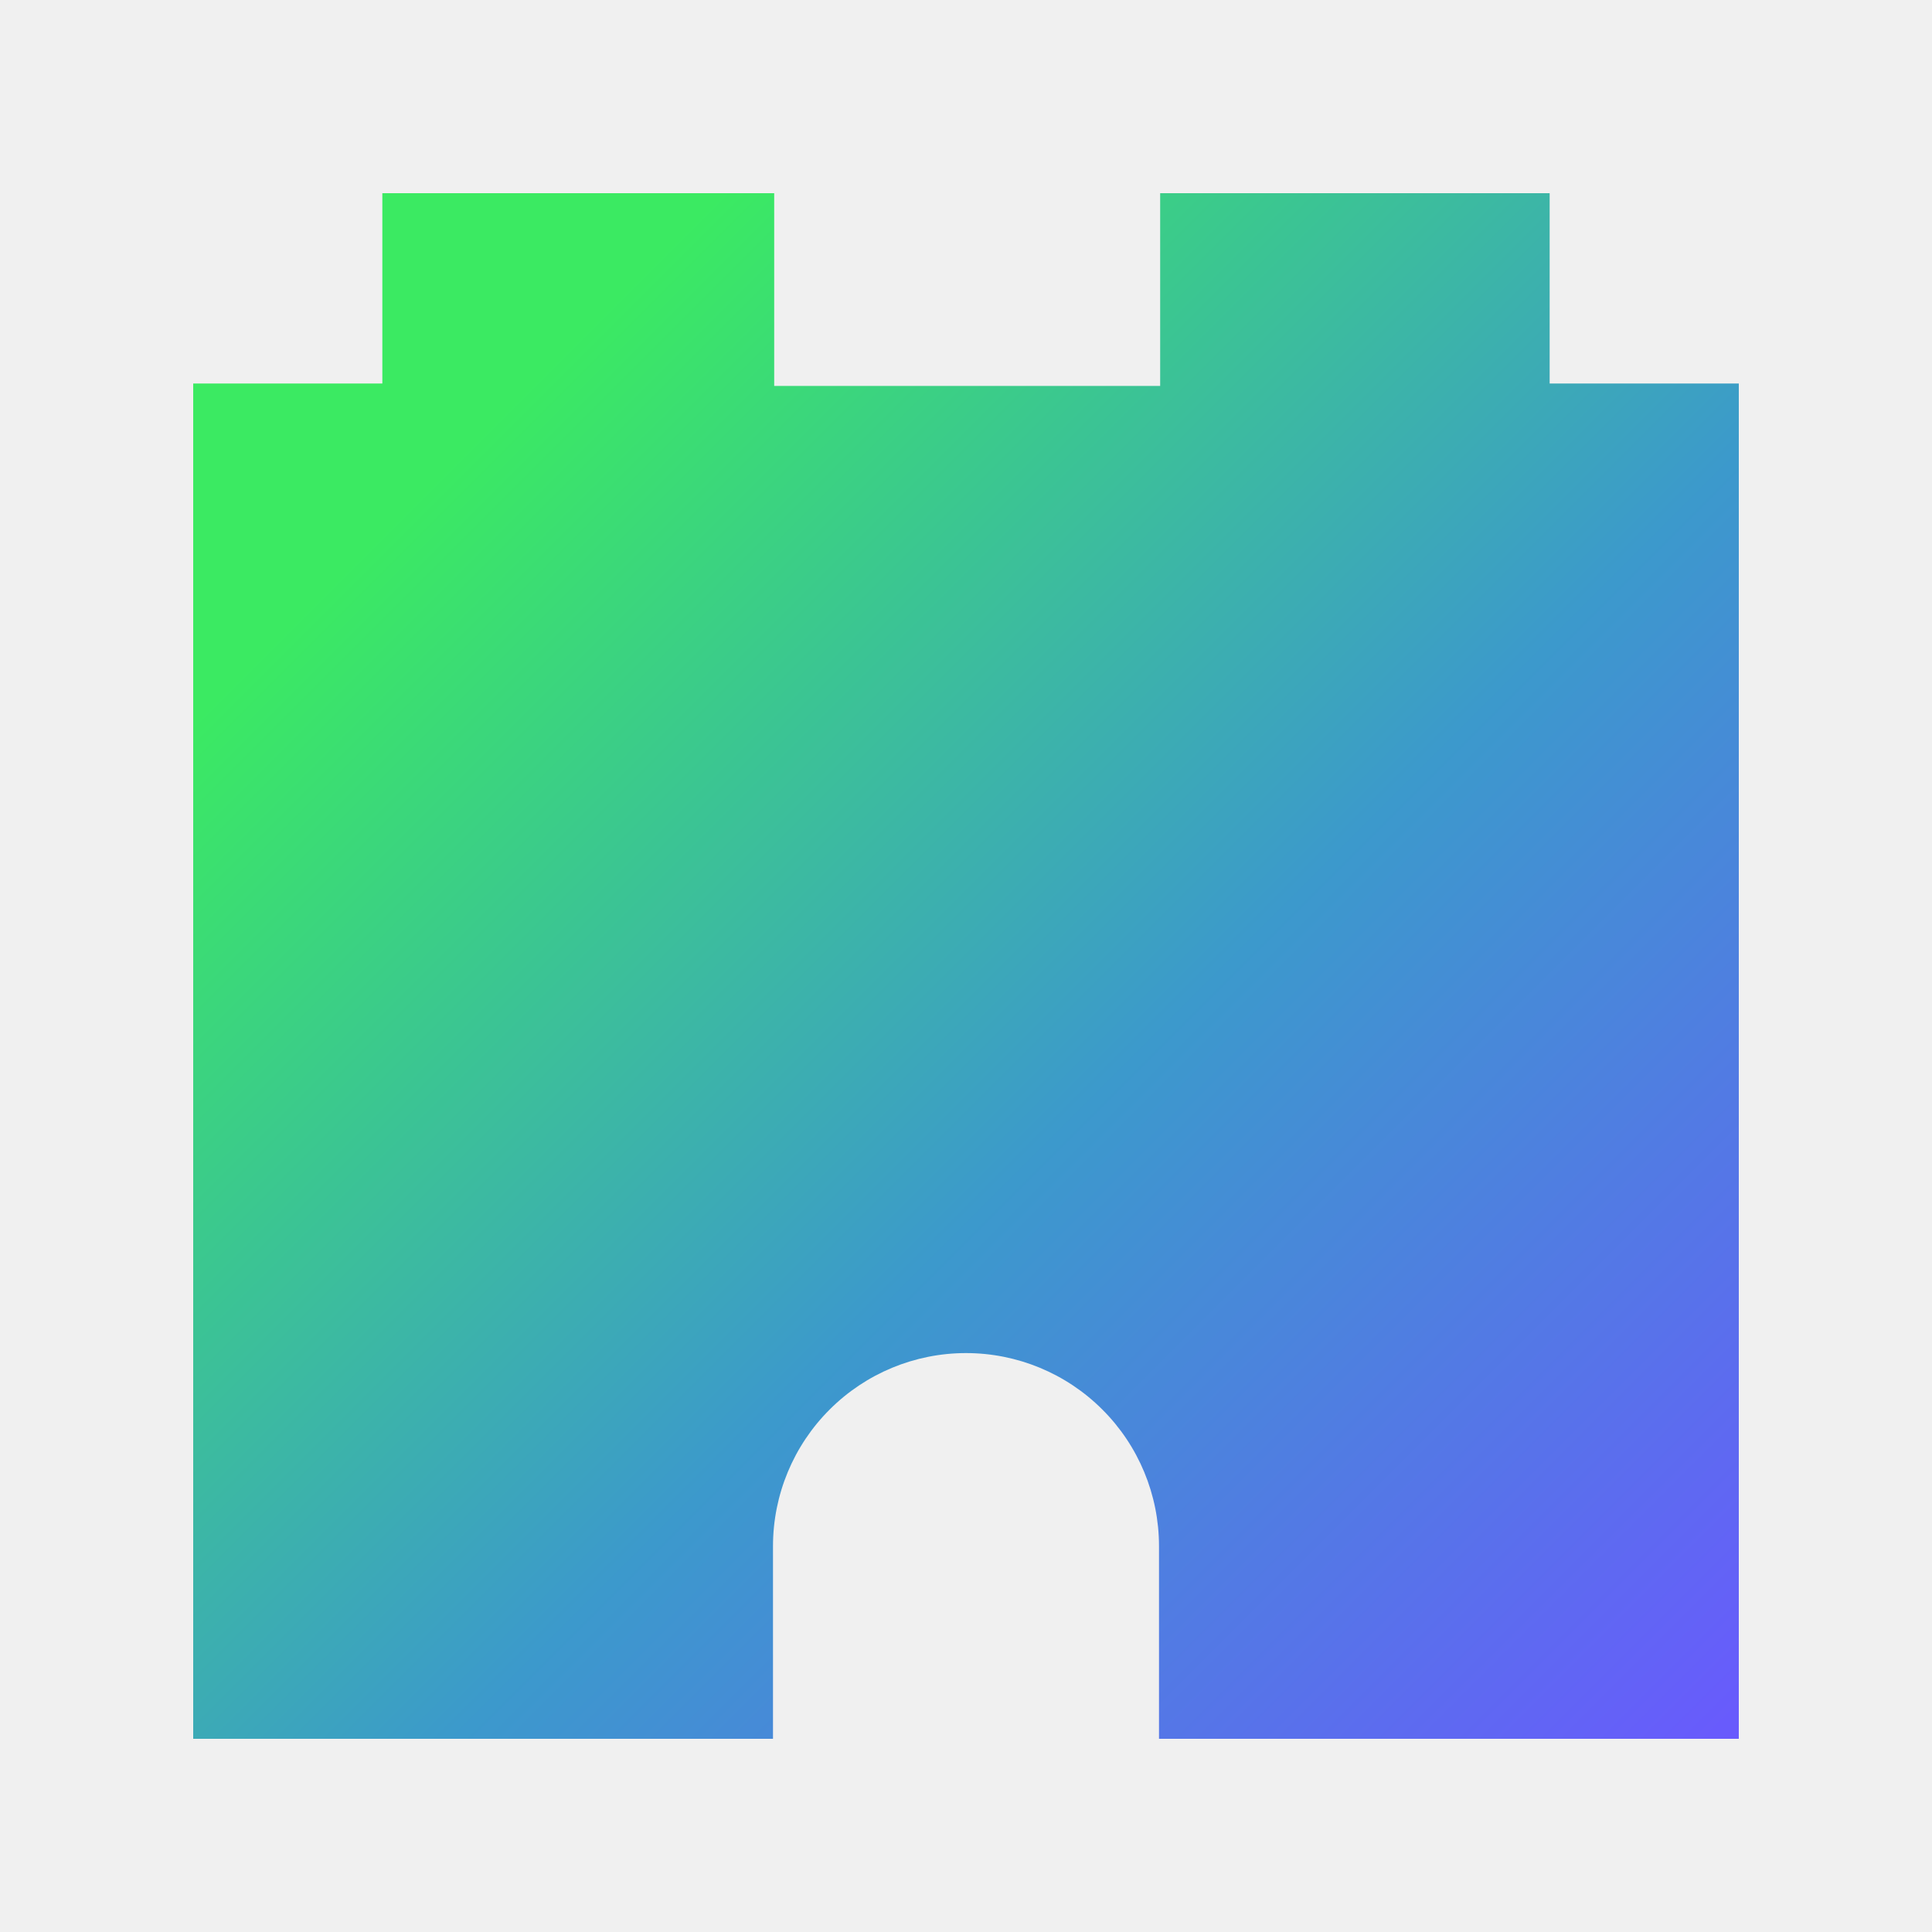
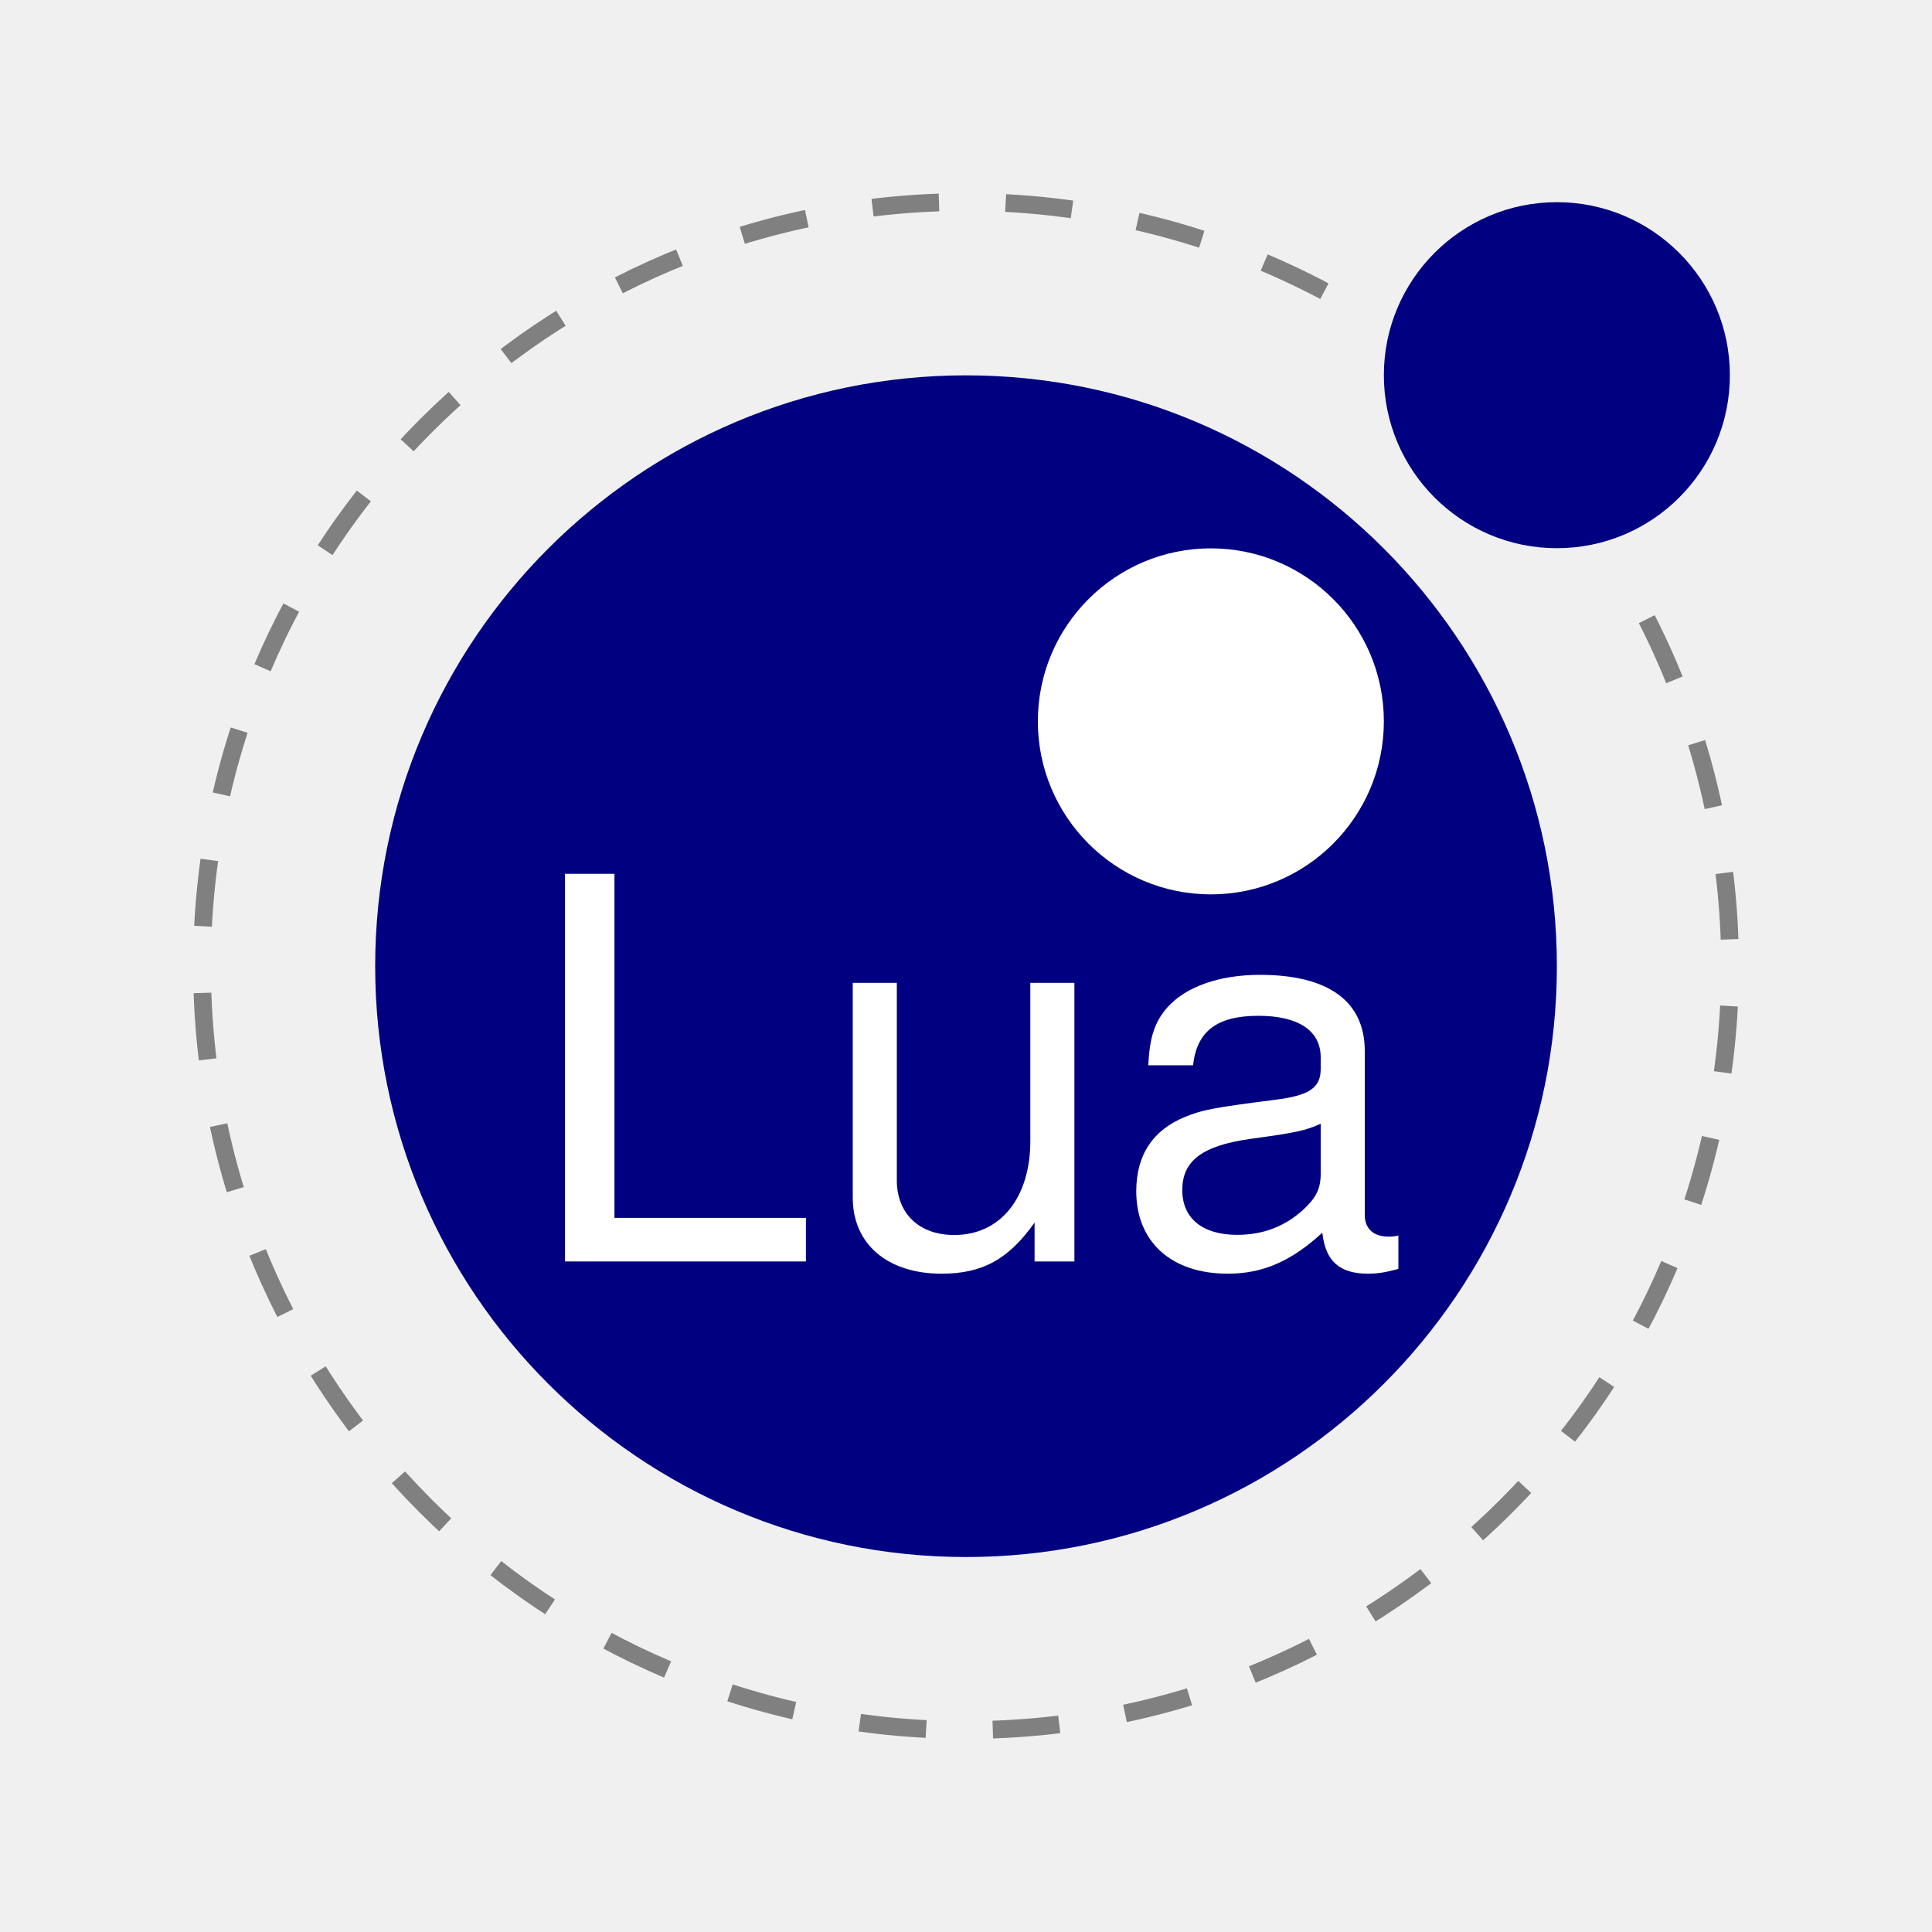
- <svg xmlns="http://www.w3.org/2000/svg" width="40" height="40" viewBox="0 0 40 40" fill="none">
-   <path d="M32.084 7.94V4H24.02V7.99H16.029V4H7.916V7.94H4V36H16.004V32.005C16.006 30.946 16.427 29.931 17.177 29.183C17.926 28.434 18.941 28.014 20 28.014C21.059 28.014 22.074 28.434 22.823 29.183C23.573 29.931 23.994 30.946 23.996 32.005V36H36V7.94H32.084Z" fill="url(#paint0_linear)" />
-   <defs>
-     <linearGradient id="paint0_linear" x1="2.942" y1="4.9" x2="37.777" y2="39.734" gradientUnits="userSpaceOnUse">
-       <stop offset="0.159" stop-color="#3BEA62" />
-       <stop offset="0.54" stop-color="#3C99CC" />
-       <stop offset="0.937" stop-color="#6B57FF" />
-     </linearGradient>
-   </defs>
+ <svg xmlns="http://www.w3.org/2000/svg" width="40" height="40" viewBox="0 0 40 40">
+   <g transform="translate(4 4) scale(0.03379197)">
+     <path fill="#000080" d="M835.5,473.6c0-199.8-162.2-362-362-362s-362,162.2-362,362c0,199.8,162.2,362,362,362   S835.5,673.4,835.5,473.6" />
+     <path fill="#FFFFFF" d="M729.5,323.6c0-58.5-47.5-106-106-106s-106,47.5-106,106c0,58.5,47.5,106,106,106S729.5,382.1,729.5,323.6" />
+     <path fill="#000080" d="M941.5,111.5c0-58.5-47.5-106-106-106s-106,47.5-106,106c0,58.5,47.5,106,106,106S941.5,170.1,941.5,111.5" />
+     <g>
+       <path fill="#FFFFFF" d="M258.1,627.8h117.3v26.7H227.8V417h30.3V627.8z" />
+       <path fill="#FFFFFF" d="M515.5,654.5v-23.8c-16,22.5-31.9,31.3-57,31.3c-33.2,0-54.4-18.2-54.4-46.6V483.8h27v120.9    c0,20.5,13.7,33.6,35.2,33.6c28.3,0,46.6-22.8,46.6-57.7v-96.8h27v170.7H515.5z" />
+       <path fill="#FFFFFF" d="M738.4,659.1c-8.8,2.3-13,2.9-18.6,2.9c-17.6,0-26.1-7.8-28-25.1c-19.2,17.6-36.5,25.1-58,25.1    c-34.5,0-56-19.5-56-50.5c0-22.2,10.1-37.5,30-45.6c10.4-4.2,16.3-5.5,54.7-10.4c21.5-2.6,28.3-7.5,28.3-18.9v-7.2    c0-16.3-13.7-25.4-38.1-25.4c-25.4,0-37.8,9.4-40.1,30.3h-27.4c0.7-16.9,3.9-26.7,11.7-35.5c11.4-12.7,31.9-19.9,56.7-19.9    c42,0,64.2,16.3,64.2,46.6v100.4c0,8.5,5.2,13.4,14.7,13.4c1.6,0,2.9,0,5.9-0.7V659.1z M690.8,570.1c-9.1,4.2-15,5.5-43.7,9.4    c-29,4.2-41.1,13.4-41.1,31.3c0,17.3,12.4,27.4,33.6,27.4c16,0,29.3-5.2,40.4-15.3c8.1-7.5,10.8-13,10.8-22.2V570.1z" />
+     </g>
+     <path fill="none" stroke="#808080" stroke-width="10.861" stroke-miterlimit="10" stroke-dasharray="40.847" d="M890.6,261   c33.5,65.8,51,138.6,51,212.5c0,258.4-209.7,468.1-468.1,468.1S5.4,731.9,5.4,473.5C5.4,215.1,215.1,5.4,473.5,5.4   c83.1,0,164.6,22.1,236.2,63.9" />
+   </g>
</svg>
